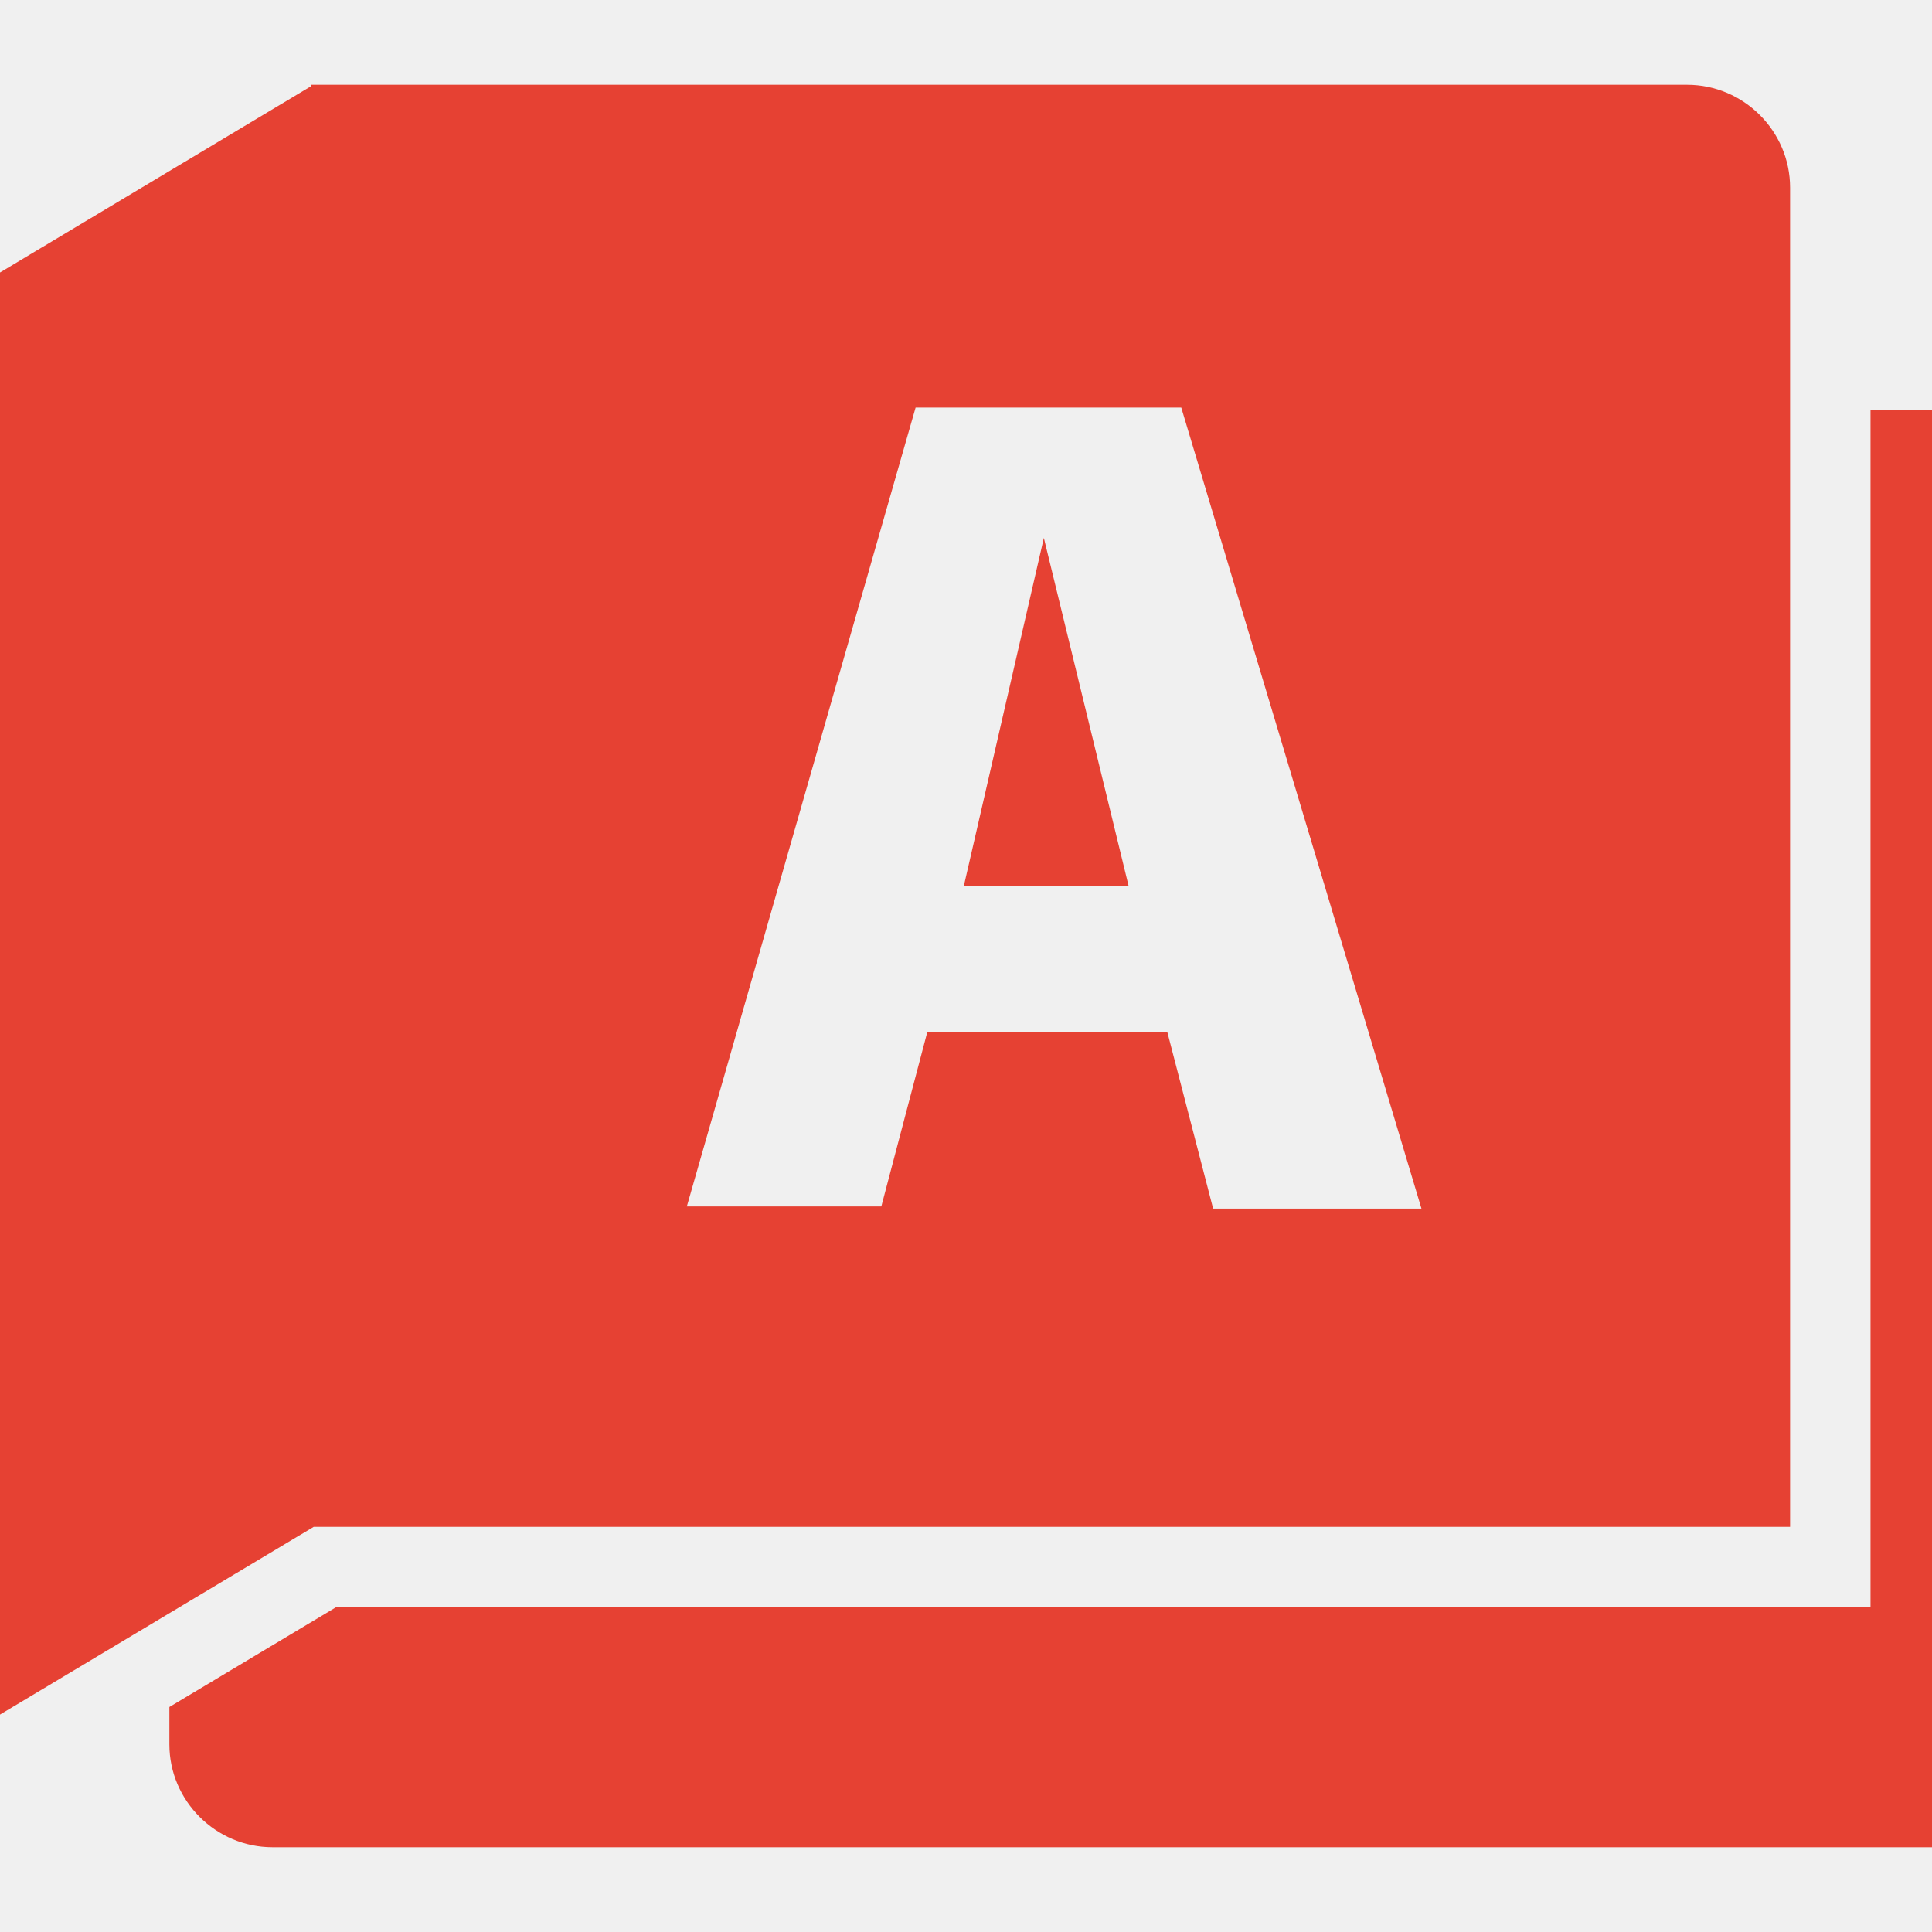
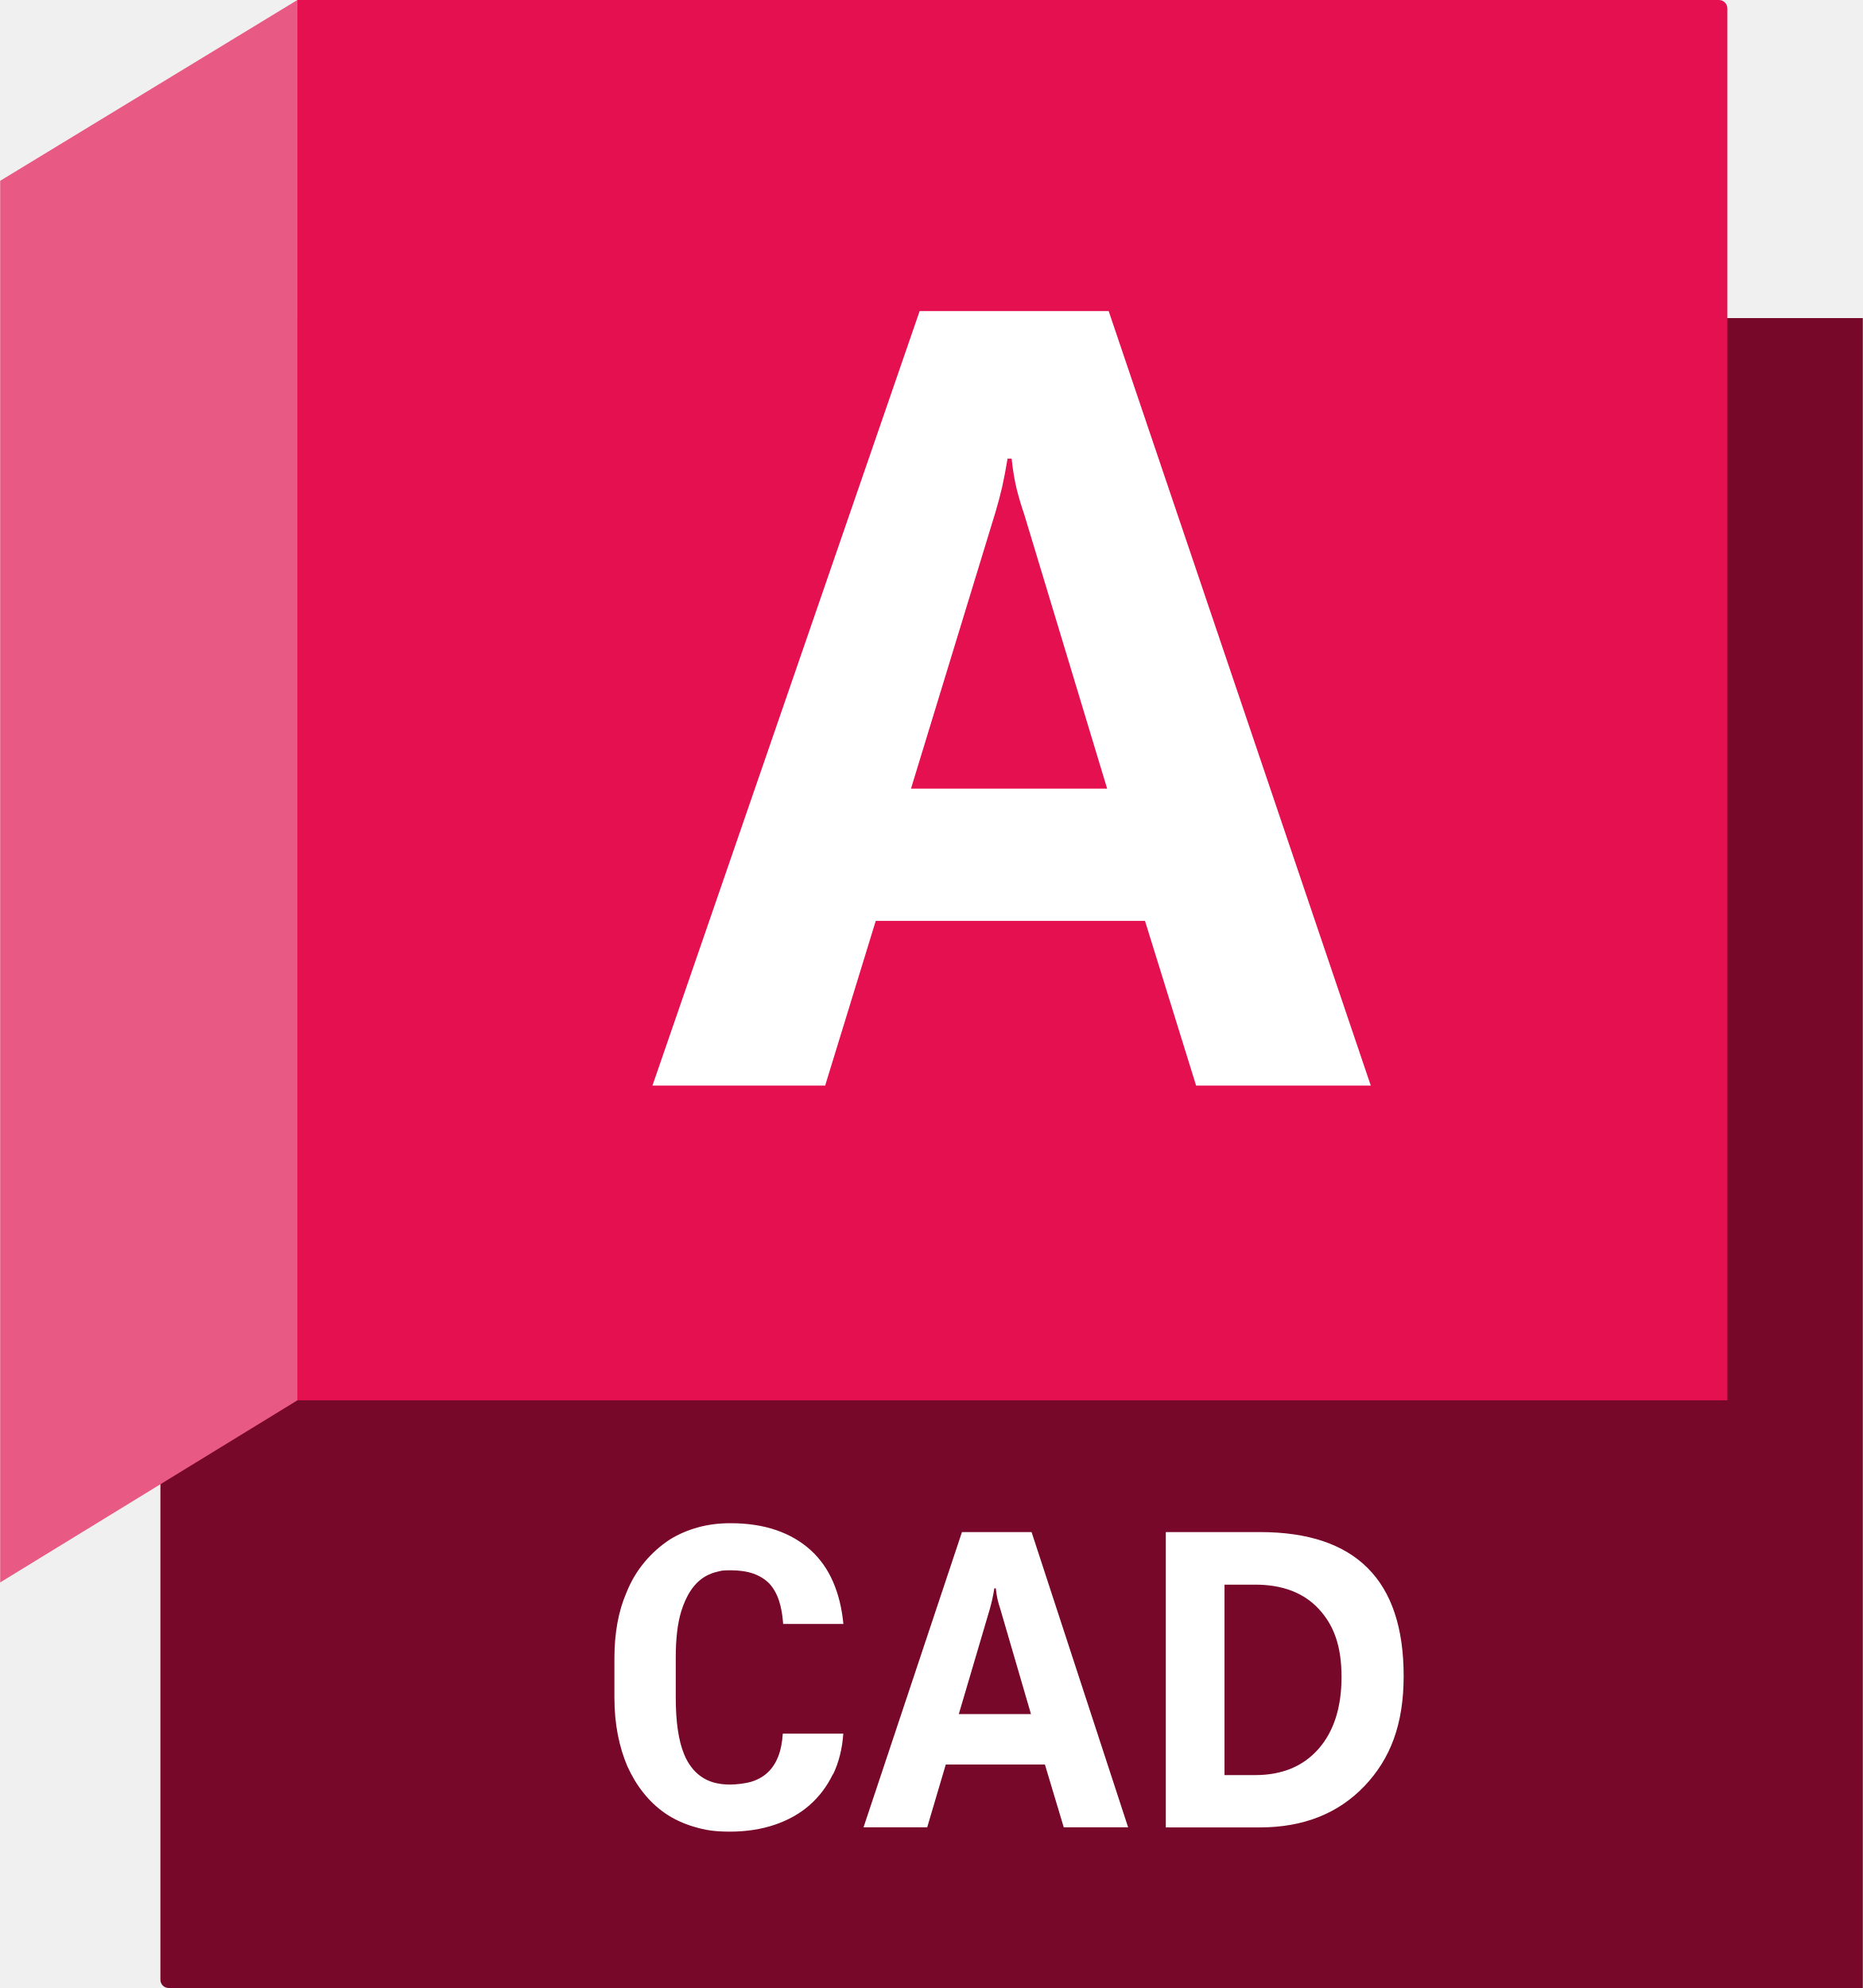
- <svg xmlns="http://www.w3.org/2000/svg" fill="#E64133" role="img" viewBox="0 0 24 24">
-   <path d="M3.867 1.053v.016L0 3.385v17.914l3.897-2.332h18.34V2.33c0-.702-.577-1.277-1.279-1.277H3.867zm7.506 4.01h3.301l2.984 9.951h-2.588l-.568-2.189h-2.984l-.57 2.162h-2.416l2.842-9.924zm11.863.027v14.877H4.172l-2.068 1.238v.465c0 .702.579 1.277 1.281 1.277H24V5.09h-.764zM12.967 6.682l-.994 4.324h2.047l-1.053-4.324z" />
+ <svg xmlns="http://www.w3.org/2000/svg" viewBox="0 0 2164.6 2310.1" width="2343" height="2500">
+   <path d="M186.2 369.6h1978.4v1940.5H195.8c-5.3 0-9.6-4.3-9.6-9.6z" fill="#78082a" />
+   <path d="M345.4 1627.2L0 1838.8V210.1L345.4 0z" fill="#e85984" />
+   <path d="M345.4 0h1651.9c5.5 0 9.9 4.4 9.9 9.9v1617.3H345.4z" fill="#e51050" />
+   <g fill="#fff">
+     <path d="M758 1261.5l310.5-900h219.7l304.6 900h-203l-59.4-191.4h-312.9l-58.8 191.4zm300.4-345.1h228l-96.2-318.2c-4-11.7-7-22.1-9.2-31.1s-4.1-20.4-5.6-34.2h-4.7c-2 12.1-4.1 23-6.2 32.6-2.2 9.6-4.9 19.7-8 30.1l-98 320.7h-.1zM967.7 2061.7c-6.8 14-15.8 26-27.1 35.9s-24.8 17.5-40.5 22.8-33 8-52 8-28.9-1.9-41.6-5.6-24.2-9.1-34.4-16.2c-9.3-6.5-17.6-14.4-24.9-23.7-7.3-9.2-13.4-19.5-18.4-30.6-4.8-11.2-8.5-23.4-11.1-36.8s-3.9-27.6-3.9-42.6V1926c0-14 1.2-27.4 3.5-40.1s5.8-24.4 10.5-35.3c5.3-13.2 12.3-25 21-35.4s18.5-19.1 29.5-26.3c9.8-6.1 20.6-10.7 32.4-14 11.7-3.3 24.4-4.9 37.9-4.9 20 0 37.8 2.7 53.4 8.1s28.9 13.2 39.9 23.2 19.7 22.3 26 36.8 10.3 30.9 12 49h-70c-.7-10.4-2.3-19.5-4.9-27.3s-6.3-14.4-11.1-19.6c-5-5.1-11.2-9-18.6-11.6s-16.3-3.9-26.6-3.9-10.6.6-15.4 1.7-9.1 2.8-13.1 5c-6.8 3.8-12.6 9.3-17.4 16.4s-8.5 15.4-11.4 24.8c-2.2 7.3-3.8 15.4-4.8 24.3s-1.5 18.4-1.5 28.6v47.4c0 13.9.8 26.3 2.4 37.2s4 20.5 7.4 28.6c2.3 5.6 5.1 10.5 8.4 14.8 3.2 4.3 7 7.9 11.1 10.8 4.5 3.2 9.5 5.5 15.1 7.1 5.6 1.5 11.8 2.3 18.6 2.3s17.4-1.1 24.8-3.3c7.3-2.2 13.6-5.7 18.8-10.5s9.3-10.9 12.3-18.4 4.8-16.5 5.5-27h70.3c-1.2 17.5-5.1 33.3-11.9 47.4zM1003.3 2123.4l114.4-343.1h80.9l112.2 343.1H1236l-21.9-73h-115.2l-21.6 73zm110.6-131.6h84l-35.4-121.3c-1.5-4.5-2.6-8.4-3.4-11.8s-1.5-7.8-2.1-13h-1.7c-.7 4.6-1.5 8.8-2.3 12.4-.8 3.7-1.8 7.5-2.9 11.5l-36.1 122.3zM1354.6 2123.4v-343.1h109.3c55.7 0 97.4 13.9 125.3 41.8s41.8 69.7 41.8 125.5-15.2 96.1-45.7 128-71 47.9-121.6 47.9h-109.1zm68.2-282v221.3h35.6c31.3 0 55.9-10.2 73.7-30.5s26.7-48.2 26.7-83.6-8.7-59.7-26.2-78.7-42.2-28.5-74.1-28.5z" />
+   </g>
</svg>
